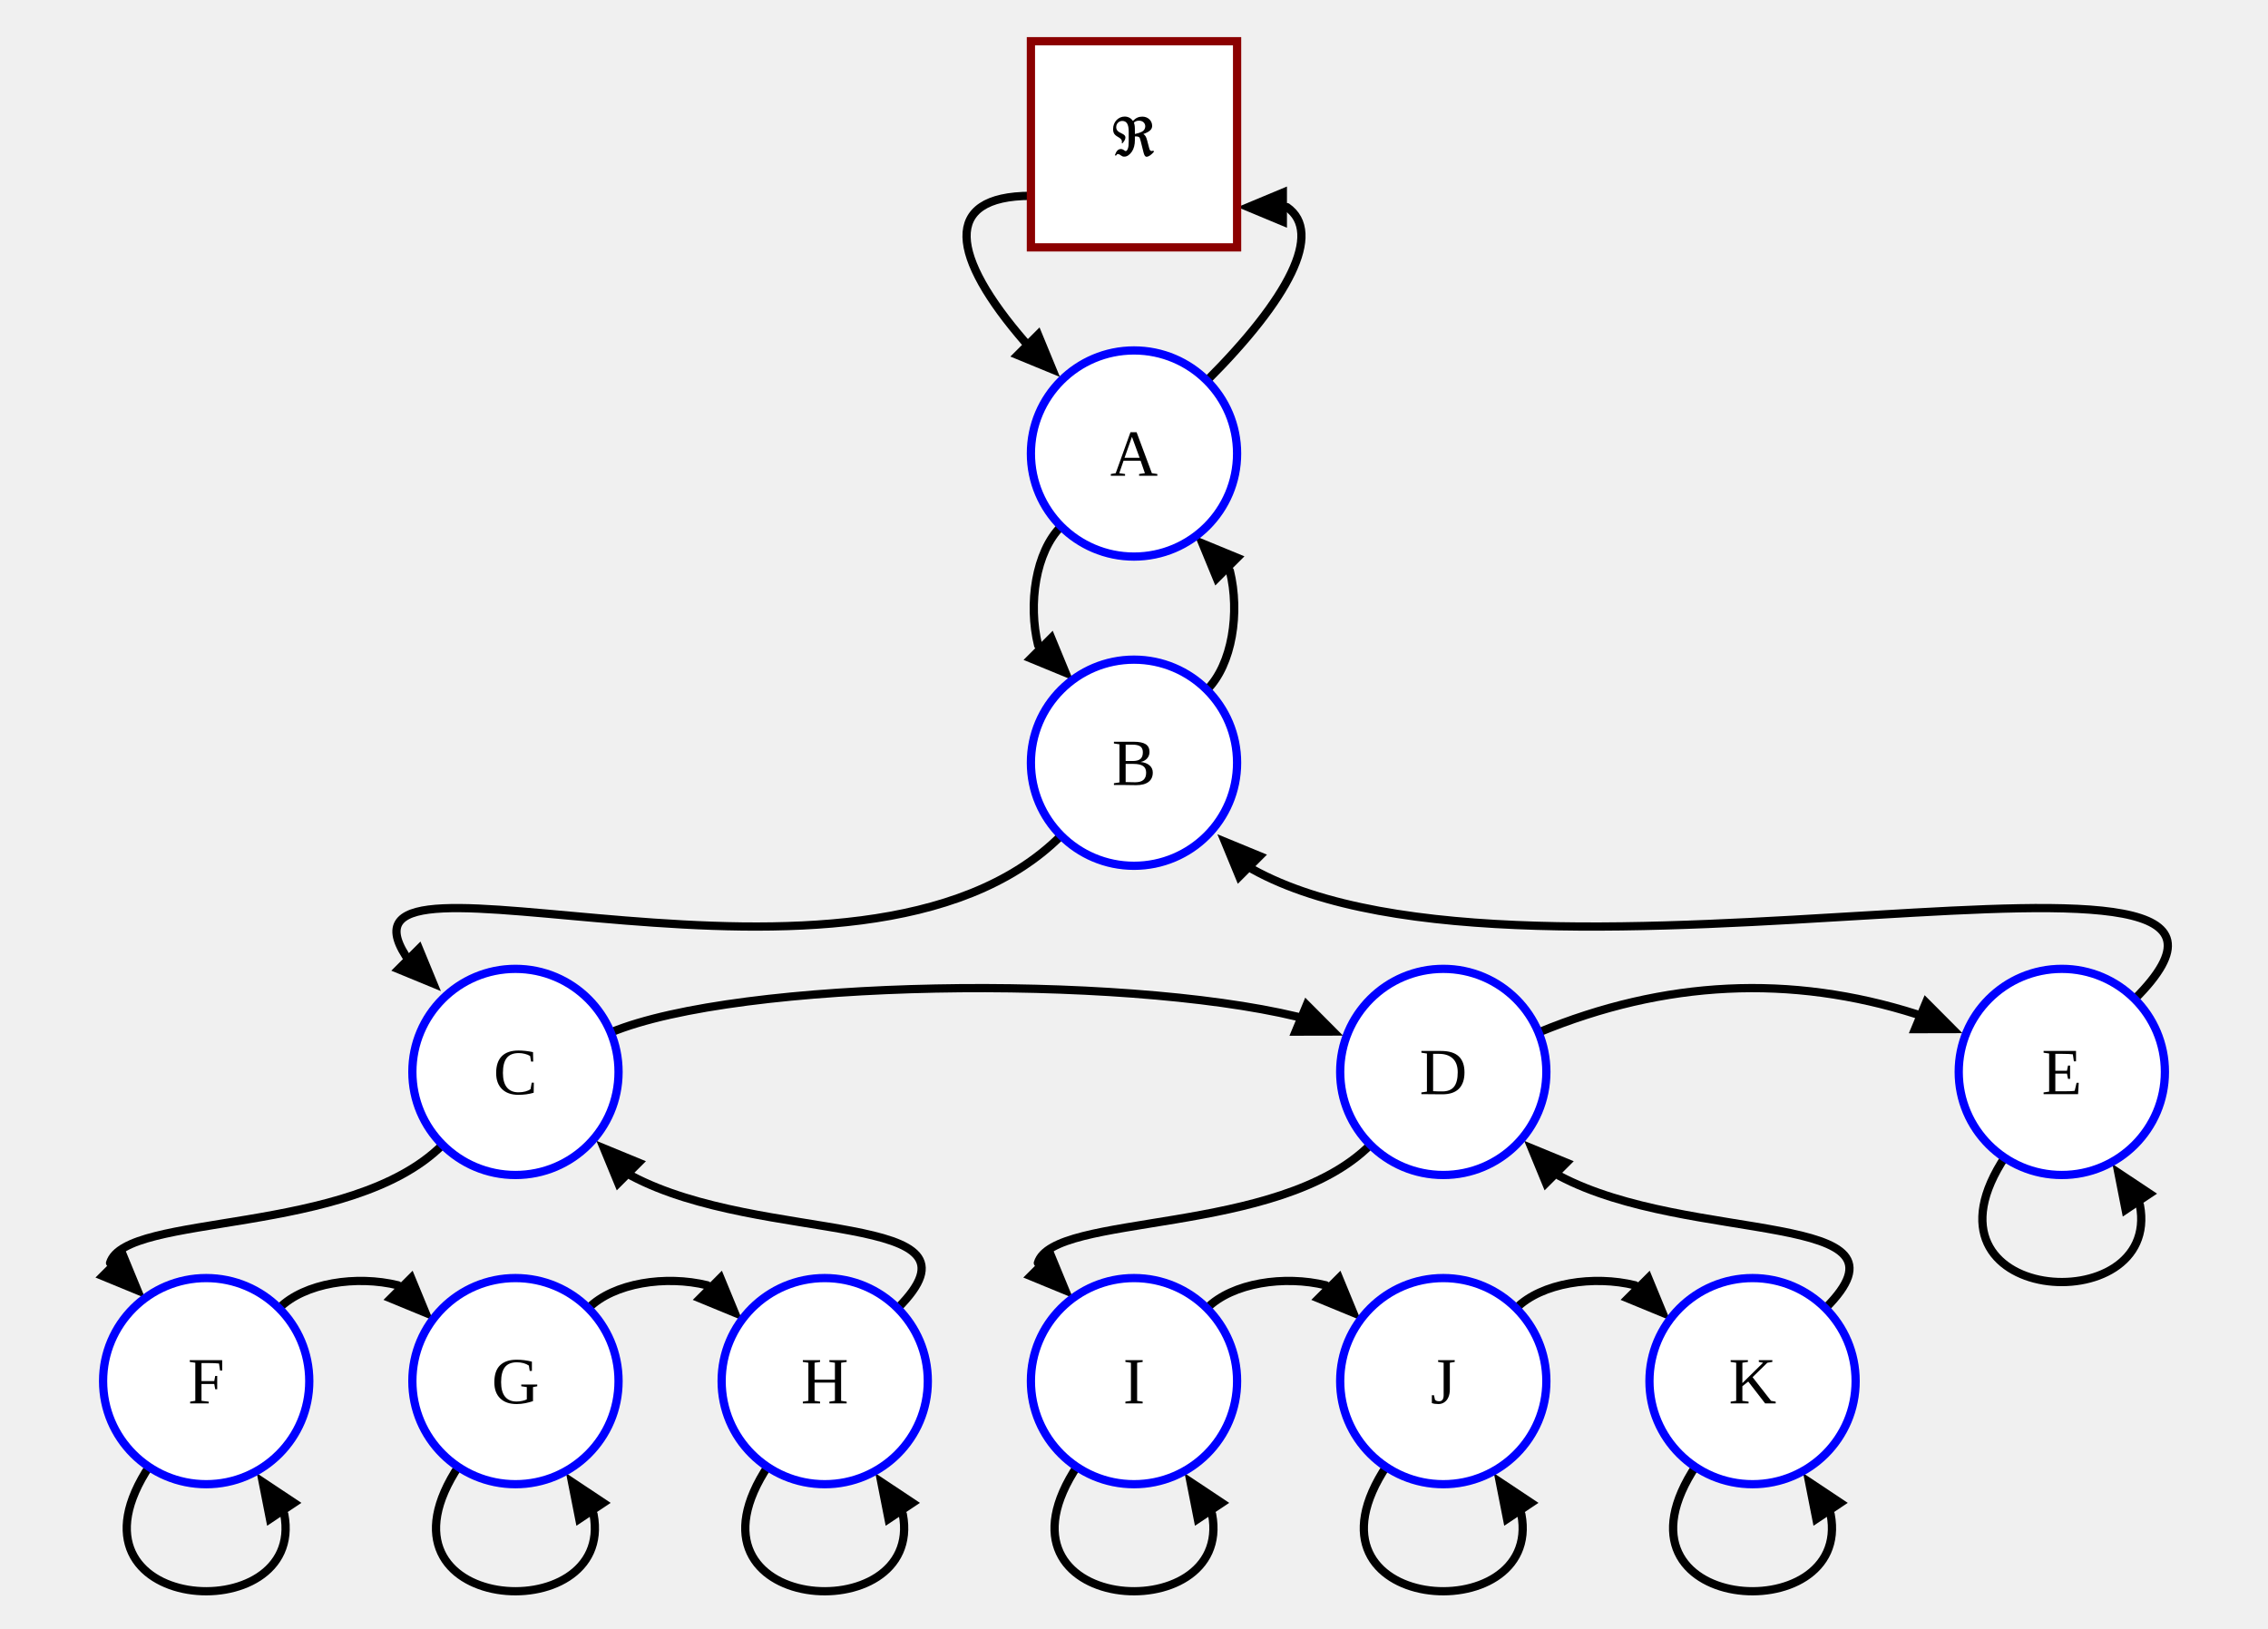
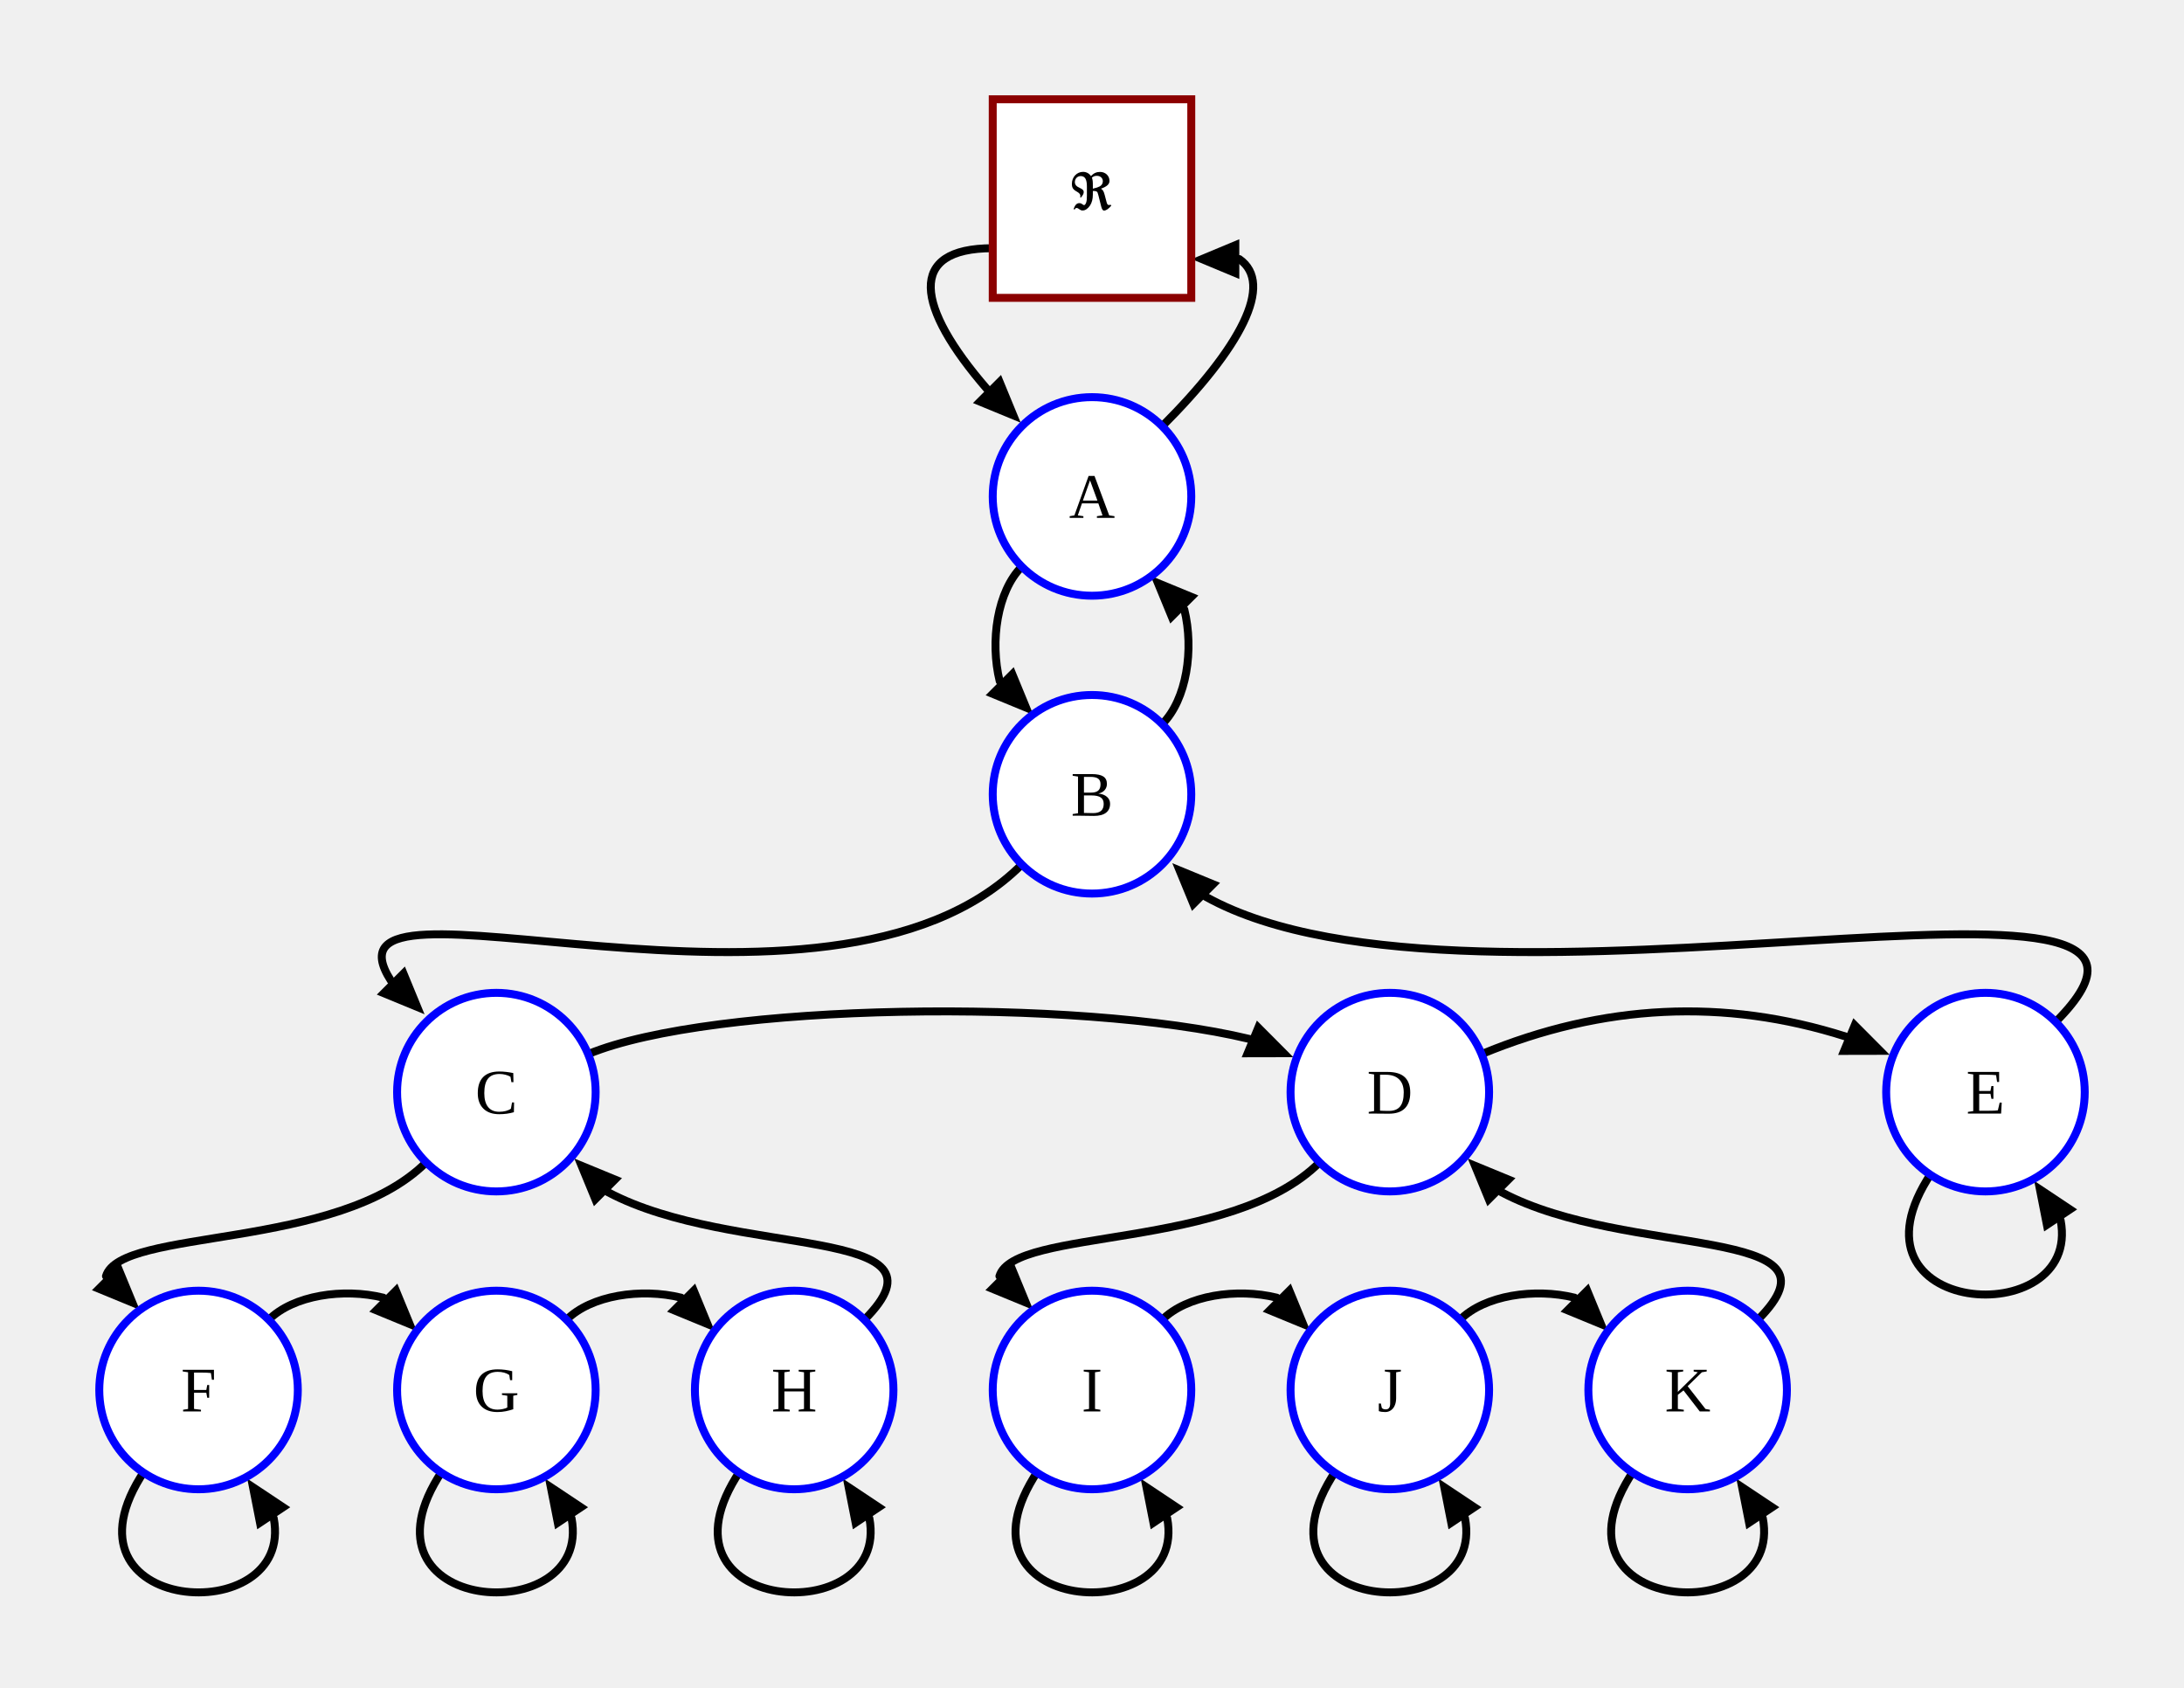
- <svg xmlns="http://www.w3.org/2000/svg" width="550" height="395">
-   <path d="M 250 47.5 C228.182 47.5 230.69 62.305 248.555 82.947" fill="none" stroke="black" stroke-linecap="round" stroke-width="2" />
-   <polygon points="252.09 79.412, 257.04 91.432, 245.019 86.483" fill="black" stroke="none" />
-   <path d="M 257.322 127.678 C251.136 133.864 249.279 146.482 251.753 156.528" fill="none" stroke="black" stroke-linecap="round" stroke-width="2" />
-   <polygon points="255.289 152.993, 260.238 165.013, 248.217 160.064" fill="black" stroke="none" />
-   <path d="M 257.322 202.678 C208.461 251.539 77.29 199.001 98.43 231.908" fill="none" stroke="black" stroke-linecap="round" stroke-width="2" />
-   <polygon points="101.965 228.372, 106.915 240.393, 94.894 235.443" fill="black" stroke="none" />
-   <path d="M 107.322 277.678 C85.005 299.995 30.338 294.065 26.688 306.336" fill="none" stroke="black" stroke-linecap="round" stroke-width="2" />
-   <polygon points="30.223 302.8, 35.173 314.821, 23.152 309.871" fill="black" stroke="none" />
-   <path d="M 36.378 355.387 C12.113 391.703 74.292 395.674 68.936 367.302" fill="none" stroke="black" stroke-linecap="round" stroke-width="2" />
-   <polygon points="64.779 370.08, 62.269 357.325, 73.093 364.525" fill="black" stroke="none" />
-   <path d="M 67.678 317.322 C73.864 311.136 86.482 309.279 96.528 311.753" fill="none" stroke="black" stroke-linecap="round" stroke-width="2" />
-   <polygon points="100.064 308.217, 105.013 320.238, 92.993 315.289" fill="black" stroke="none" />
-   <path d="M 111.378 355.387 C87.113 391.703 149.292 395.674 143.936 367.302" fill="none" stroke="black" stroke-linecap="round" stroke-width="2" />
-   <polygon points="139.779 370.08, 137.269 357.325, 148.093 364.525" fill="black" stroke="none" />
-   <path d="M 142.678 317.322 C148.864 311.136 161.482 309.279 171.528 311.753" fill="none" stroke="black" stroke-linecap="round" stroke-width="2" />
-   <polygon points="175.064 308.217, 180.013 320.238, 167.993 315.289" fill="black" stroke="none" />
-   <path d="M 186.378 355.387 C162.113 391.703 224.292 395.674 218.936 367.302" fill="none" stroke="black" stroke-linecap="round" stroke-width="2" />
-   <polygon points="214.779 370.08, 212.269 357.325, 223.093 364.525" fill="black" stroke="none" />
-   <path d="M 217.678 317.322 C241.854 293.146 185.005 302.119 153.104 285.193" fill="none" stroke="black" stroke-linecap="round" stroke-width="2" />
-   <polygon points="149.569 288.729, 144.619 276.708, 156.64 281.658" fill="black" stroke="none" />
-   <path d="M 148.097 250.433 C179.325 237.498 271.382 236.222 314.61 246.605" fill="none" stroke="black" stroke-linecap="round" stroke-width="2" />
-   <polygon points="316.523 241.986, 325.696 251.198, 312.696 251.225" fill="black" stroke="none" />
-   <path d="M 332.322 277.678 C310.005 299.995 255.338 294.065 251.688 306.336" fill="none" stroke="black" stroke-linecap="round" stroke-width="2" />
-   <polygon points="255.223 302.8, 260.173 314.821, 248.152 309.871" fill="black" stroke="none" />
-   <path d="M 261.378 355.387 C237.113 391.703 299.292 395.674 293.936 367.302" fill="none" stroke="black" stroke-linecap="round" stroke-width="2" />
-   <polygon points="289.779 370.08, 287.269 357.325, 298.093 364.525" fill="black" stroke="none" />
-   <path d="M 292.678 317.322 C298.864 311.136 311.482 309.279 321.528 311.753" fill="none" stroke="black" stroke-linecap="round" stroke-width="2" />
-   <polygon points="325.064 308.217, 330.013 320.238, 317.993 315.289" fill="black" stroke="none" />
-   <path d="M 336.378 355.387 C312.113 391.703 374.292 395.674 368.936 367.302" fill="none" stroke="black" stroke-linecap="round" stroke-width="2" />
-   <polygon points="364.779 370.08, 362.269 357.325, 373.093 364.525" fill="black" stroke="none" />
-   <path d="M 367.678 317.322 C373.864 311.136 386.482 309.279 396.528 311.753" fill="none" stroke="black" stroke-linecap="round" stroke-width="2" />
-   <polygon points="400.064 308.217, 405.013 320.238, 392.993 315.289" fill="black" stroke="none" />
-   <path d="M 411.378 355.387 C387.113 391.703 449.292 395.674 443.936 367.302" fill="none" stroke="black" stroke-linecap="round" stroke-width="2" />
-   <polygon points="439.779 370.08, 437.269 357.325, 448.093 364.525" fill="black" stroke="none" />
-   <path d="M 442.678 317.322 C466.854 293.146 410.005 302.119 378.104 285.193" fill="none" stroke="black" stroke-linecap="round" stroke-width="2" />
-   <polygon points="374.569 288.729, 369.619 276.708, 381.64 281.658" fill="black" stroke="none" />
-   <path d="M 373.097 250.433 C403.711 237.752 434.223 236.277 464.814 246.006" fill="none" stroke="black" stroke-linecap="round" stroke-width="2" />
-   <polygon points="466.727 241.387, 475.9 250.599, 462.9 250.626" fill="black" stroke="none" />
-   <path d="M 486.378 280.387 C462.113 316.703 524.292 320.674 518.936 292.302" fill="none" stroke="black" stroke-linecap="round" stroke-width="2" />
-   <polygon points="514.779 295.08, 512.269 282.325, 523.093 289.525" fill="black" stroke="none" />
-   <path d="M 517.678 242.322 C567.596 192.404 371.177 248.322 303.708 210.833" fill="none" stroke="black" stroke-linecap="round" stroke-width="2" />
-   <polygon points="300.173 214.368, 295.223 202.348, 307.244 207.297" fill="black" stroke="none" />
-   <path d="M 292.678 167.322 C298.864 161.136 300.721 148.518 298.247 138.472" fill="none" stroke="black" stroke-linecap="round" stroke-width="2" />
-   <polygon points="294.711 142.007, 289.762 129.987, 301.783 134.936" fill="black" stroke="none" />
-   <path d="M 292.678 92.322 C312.412 72.588 320.998 56.447 312.094 50.24" fill="none" stroke="black" stroke-linecap="round" stroke-width="2" />
-   <polygon points="312.094 55.24, 300.094 50.24, 312.094 45.24" fill="black" stroke="none" />
-   <rect x="250" y="10" fill="white" width="50" height="50" stroke="darkred" stroke-width="2" />
-   <circle cx="275" r="25" stroke="blue" stroke-width="2" cy="110" fill="white" />
-   <circle cx="275" r="25" stroke="blue" stroke-width="2" cy="185" fill="white" />
-   <circle cx="125" r="25" stroke="blue" stroke-width="2" cy="260" fill="white" />
-   <circle cx="50" r="25" stroke="blue" stroke-width="2" cy="335" fill="white" />
-   <circle cx="125" r="25" stroke="blue" stroke-width="2" cy="335" fill="white" />
-   <circle cx="200" r="25" stroke="blue" stroke-width="2" cy="335" fill="white" />
-   <circle cx="350" r="25" stroke="blue" stroke-width="2" cy="260" fill="white" />
-   <circle cx="275" r="25" stroke="blue" stroke-width="2" cy="335" fill="white" />
-   <circle cx="350" r="25" stroke="blue" stroke-width="2" cy="335" fill="white" />
-   <circle cx="425" r="25" stroke="blue" stroke-width="2" cy="335" fill="white" />
-   <circle cx="500" r="25" stroke="blue" stroke-width="2" cy="260" fill="white" />
-   <text font-size="16" text-anchor="middle" x="275" y="35" dominant-baseline="central" fill="">
+ <svg xmlns="http://www.w3.org/2000/svg" width="550" height="425">
+   <path d="M 250 62.5 C228.182 62.5 230.69 77.305 248.555 97.947" fill="none" stroke-dasharray="0" stroke-linecap="round" stroke-width="2" stroke="black" />
+   <polygon points="252.09 94.412, 257.04 106.432, 245.019 101.483" fill="black" stroke="none" />
+   <path d="M 257.322 142.678 C251.136 148.864 249.279 161.482 251.753 171.528" fill="none" stroke-dasharray="0" stroke-linecap="round" stroke-width="2" stroke="black" />
+   <polygon points="255.289 167.993, 260.238 180.013, 248.217 175.064" fill="black" stroke="none" />
+   <path d="M 257.322 217.678 C208.461 266.539 77.29 214.001 98.43 246.908" fill="none" stroke-dasharray="0" stroke-linecap="round" stroke-width="2" stroke="black" />
+   <polygon points="101.965 243.372, 106.915 255.393, 94.894 250.443" fill="black" stroke="none" />
+   <path d="M 107.322 292.678 C85.005 314.995 30.338 309.065 26.688 321.336" fill="none" stroke-dasharray="0" stroke-linecap="round" stroke-width="2" stroke="black" />
+   <polygon points="30.223 317.8, 35.173 329.821, 23.152 324.871" fill="black" stroke="none" />
+   <path d="M 36.378 370.387 C12.113 406.703 74.292 410.674 68.936 382.302" fill="none" stroke-dasharray="0" stroke-linecap="round" stroke-width="2" stroke="black" />
+   <polygon points="64.779 385.08, 62.269 372.325, 73.093 379.525" fill="black" stroke="none" />
+   <path d="M 67.678 332.322 C73.864 326.136 86.482 324.279 96.528 326.753" fill="none" stroke-dasharray="0" stroke-linecap="round" stroke-width="2" stroke="black" />
+   <polygon points="100.064 323.217, 105.013 335.238, 92.993 330.289" fill="black" stroke="none" />
+   <path d="M 111.378 370.387 C87.113 406.703 149.292 410.674 143.936 382.302" fill="none" stroke-dasharray="0" stroke-linecap="round" stroke-width="2" stroke="black" />
+   <polygon points="139.779 385.08, 137.269 372.325, 148.093 379.525" fill="black" stroke="none" />
+   <path d="M 142.678 332.322 C148.864 326.136 161.482 324.279 171.528 326.753" fill="none" stroke-dasharray="0" stroke-linecap="round" stroke-width="2" stroke="black" />
+   <polygon points="175.064 323.217, 180.013 335.238, 167.993 330.289" fill="black" stroke="none" />
+   <path d="M 186.378 370.387 C162.113 406.703 224.292 410.674 218.936 382.302" fill="none" stroke-dasharray="0" stroke-linecap="round" stroke-width="2" stroke="black" />
+   <polygon points="214.779 385.08, 212.269 372.325, 223.093 379.525" fill="black" stroke="none" />
+   <path d="M 217.678 332.322 C241.854 308.146 185.005 317.119 153.104 300.193" fill="none" stroke-dasharray="0" stroke-linecap="round" stroke-width="2" stroke="black" />
+   <polygon points="149.569 303.729, 144.619 291.708, 156.64 296.658" fill="black" stroke="none" />
+   <path d="M 148.097 265.433 C179.325 252.498 271.382 251.222 314.61 261.605" fill="none" stroke-dasharray="0" stroke-linecap="round" stroke-width="2" stroke="black" />
+   <polygon points="316.523 256.986, 325.696 266.198, 312.696 266.225" fill="black" stroke="none" />
+   <path d="M 332.322 292.678 C310.005 314.995 255.338 309.065 251.688 321.336" fill="none" stroke-dasharray="0" stroke-linecap="round" stroke-width="2" stroke="black" />
+   <polygon points="255.223 317.8, 260.173 329.821, 248.152 324.871" fill="black" stroke="none" />
+   <path d="M 261.378 370.387 C237.113 406.703 299.292 410.674 293.936 382.302" fill="none" stroke-dasharray="0" stroke-linecap="round" stroke-width="2" stroke="black" />
+   <polygon points="289.779 385.08, 287.269 372.325, 298.093 379.525" fill="black" stroke="none" />
+   <path d="M 292.678 332.322 C298.864 326.136 311.482 324.279 321.528 326.753" fill="none" stroke-dasharray="0" stroke-linecap="round" stroke-width="2" stroke="black" />
+   <polygon points="325.064 323.217, 330.013 335.238, 317.993 330.289" fill="black" stroke="none" />
+   <path d="M 336.378 370.387 C312.113 406.703 374.292 410.674 368.936 382.302" fill="none" stroke-dasharray="0" stroke-linecap="round" stroke-width="2" stroke="black" />
+   <polygon points="364.779 385.08, 362.269 372.325, 373.093 379.525" fill="black" stroke="none" />
+   <path d="M 367.678 332.322 C373.864 326.136 386.482 324.279 396.528 326.753" fill="none" stroke-dasharray="0" stroke-linecap="round" stroke-width="2" stroke="black" />
+   <polygon points="400.064 323.217, 405.013 335.238, 392.993 330.289" fill="black" stroke="none" />
+   <path d="M 411.378 370.387 C387.113 406.703 449.292 410.674 443.936 382.302" fill="none" stroke-dasharray="0" stroke-linecap="round" stroke-width="2" stroke="black" />
+   <polygon points="439.779 385.08, 437.269 372.325, 448.093 379.525" fill="black" stroke="none" />
+   <path d="M 442.678 332.322 C466.854 308.146 410.005 317.119 378.104 300.193" fill="none" stroke-dasharray="0" stroke-linecap="round" stroke-width="2" stroke="black" />
+   <polygon points="374.569 303.729, 369.619 291.708, 381.64 296.658" fill="black" stroke="none" />
+   <path d="M 373.097 265.433 C403.711 252.752 434.223 251.277 464.814 261.006" fill="none" stroke-dasharray="0" stroke-linecap="round" stroke-width="2" stroke="black" />
+   <polygon points="466.727 256.387, 475.9 265.599, 462.9 265.626" fill="black" stroke="none" />
+   <path d="M 486.378 295.387 C462.113 331.703 524.292 335.674 518.936 307.302" fill="none" stroke-dasharray="0" stroke-linecap="round" stroke-width="2" stroke="black" />
+   <polygon points="514.779 310.08, 512.269 297.325, 523.093 304.525" fill="black" stroke="none" />
+   <path d="M 517.678 257.322 C567.596 207.404 371.177 263.322 303.708 225.833" fill="none" stroke-dasharray="0" stroke-linecap="round" stroke-width="2" stroke="black" />
+   <polygon points="300.173 229.368, 295.223 217.348, 307.244 222.297" fill="black" stroke="none" />
+   <path d="M 292.678 182.322 C298.864 176.136 300.721 163.518 298.247 153.472" fill="none" stroke-dasharray="0" stroke-linecap="round" stroke-width="2" stroke="black" />
+   <polygon points="294.711 157.007, 289.762 144.987, 301.783 149.936" fill="black" stroke="none" />
+   <path d="M 292.678 107.322 C312.412 87.588 320.998 71.447 312.094 65.24" fill="none" stroke-dasharray="0" stroke-linecap="round" stroke-width="2" stroke="black" />
+   <polygon points="312.094 70.24, 300.094 65.24, 312.094 60.24" fill="black" stroke="none" />
+   <rect x="250" y="25" fill="white" width="50" height="50" stroke="darkred" stroke-width="2" />
+   <circle cx="275" r="25" stroke="blue" stroke-width="2" cy="125" fill="white" stroke-dasharray="0" />
+   <circle cx="275" r="25" stroke="blue" stroke-width="2" cy="200" fill="white" stroke-dasharray="0" />
+   <circle cx="125" r="25" stroke="blue" stroke-width="2" cy="275" fill="white" stroke-dasharray="0" />
+   <circle cx="50" r="25" stroke="blue" stroke-width="2" cy="350" fill="white" stroke-dasharray="0" />
+   <circle cx="125" r="25" stroke="blue" stroke-width="2" cy="350" fill="white" stroke-dasharray="0" />
+   <circle cx="200" r="25" stroke="blue" stroke-width="2" cy="350" fill="white" stroke-dasharray="0" />
+   <circle cx="350" r="25" stroke="blue" stroke-width="2" cy="275" fill="white" stroke-dasharray="0" />
+   <circle cx="275" r="25" stroke="blue" stroke-width="2" cy="350" fill="white" stroke-dasharray="0" />
+   <circle cx="350" r="25" stroke="blue" stroke-width="2" cy="350" fill="white" stroke-dasharray="0" />
+   <circle cx="425" r="25" stroke="blue" stroke-width="2" cy="350" fill="white" stroke-dasharray="0" />
+   <circle cx="500" r="25" stroke="blue" stroke-width="2" cy="275" fill="white" stroke-dasharray="0" />
+   <text font-size="16" text-anchor="middle" x="275" y="50" dominant-baseline="central" fill="black">
ℜ<tspan dy="8" font-size=".7em" />
  </text>
-   <text font-size="16" text-anchor="middle" x="275" y="110" dominant-baseline="central" fill="">
+   <text font-size="16" text-anchor="middle" x="275" y="125" dominant-baseline="central" fill="black">
A<tspan dy="8" font-size=".7em" />
  </text>
-   <text font-size="16" text-anchor="middle" x="275" y="185" dominant-baseline="central" fill="">
+   <text font-size="16" text-anchor="middle" x="275" y="200" dominant-baseline="central" fill="black">
B<tspan dy="8" font-size=".7em" />
  </text>
-   <text font-size="16" text-anchor="middle" x="125" y="260" dominant-baseline="central" fill="">
+   <text font-size="16" text-anchor="middle" x="125" y="275" dominant-baseline="central" fill="black">
C<tspan dy="8" font-size=".7em" />
  </text>
-   <text font-size="16" text-anchor="middle" x="50" y="335" dominant-baseline="central" fill="">
+   <text font-size="16" text-anchor="middle" x="50" y="350" dominant-baseline="central" fill="black">
F<tspan dy="8" font-size=".7em" />
  </text>
-   <text font-size="16" text-anchor="middle" x="125" y="335" dominant-baseline="central" fill="">
+   <text font-size="16" text-anchor="middle" x="125" y="350" dominant-baseline="central" fill="black">
G<tspan dy="8" font-size=".7em" />
  </text>
-   <text font-size="16" text-anchor="middle" x="200" y="335" dominant-baseline="central" fill="">
+   <text font-size="16" text-anchor="middle" x="200" y="350" dominant-baseline="central" fill="black">
H<tspan dy="8" font-size=".7em" />
  </text>
-   <text font-size="16" text-anchor="middle" x="350" y="260" dominant-baseline="central" fill="">
+   <text font-size="16" text-anchor="middle" x="350" y="275" dominant-baseline="central" fill="black">
D<tspan dy="8" font-size=".7em" />
  </text>
-   <text font-size="16" text-anchor="middle" x="275" y="335" dominant-baseline="central" fill="">
+   <text font-size="16" text-anchor="middle" x="275" y="350" dominant-baseline="central" fill="black">
I<tspan dy="8" font-size=".7em" />
  </text>
-   <text font-size="16" text-anchor="middle" x="350" y="335" dominant-baseline="central" fill="">
+   <text font-size="16" text-anchor="middle" x="350" y="350" dominant-baseline="central" fill="black">
J<tspan dy="8" font-size=".7em" />
  </text>
-   <text font-size="16" text-anchor="middle" x="425" y="335" dominant-baseline="central" fill="">
+   <text font-size="16" text-anchor="middle" x="425" y="350" dominant-baseline="central" fill="black">
K<tspan dy="8" font-size=".7em" />
  </text>
-   <text font-size="16" text-anchor="middle" x="500" y="260" dominant-baseline="central" fill="">
+   <text font-size="16" text-anchor="middle" x="500" y="275" dominant-baseline="central" fill="black">
E<tspan dy="8" font-size=".7em" />
  </text>
</svg>
